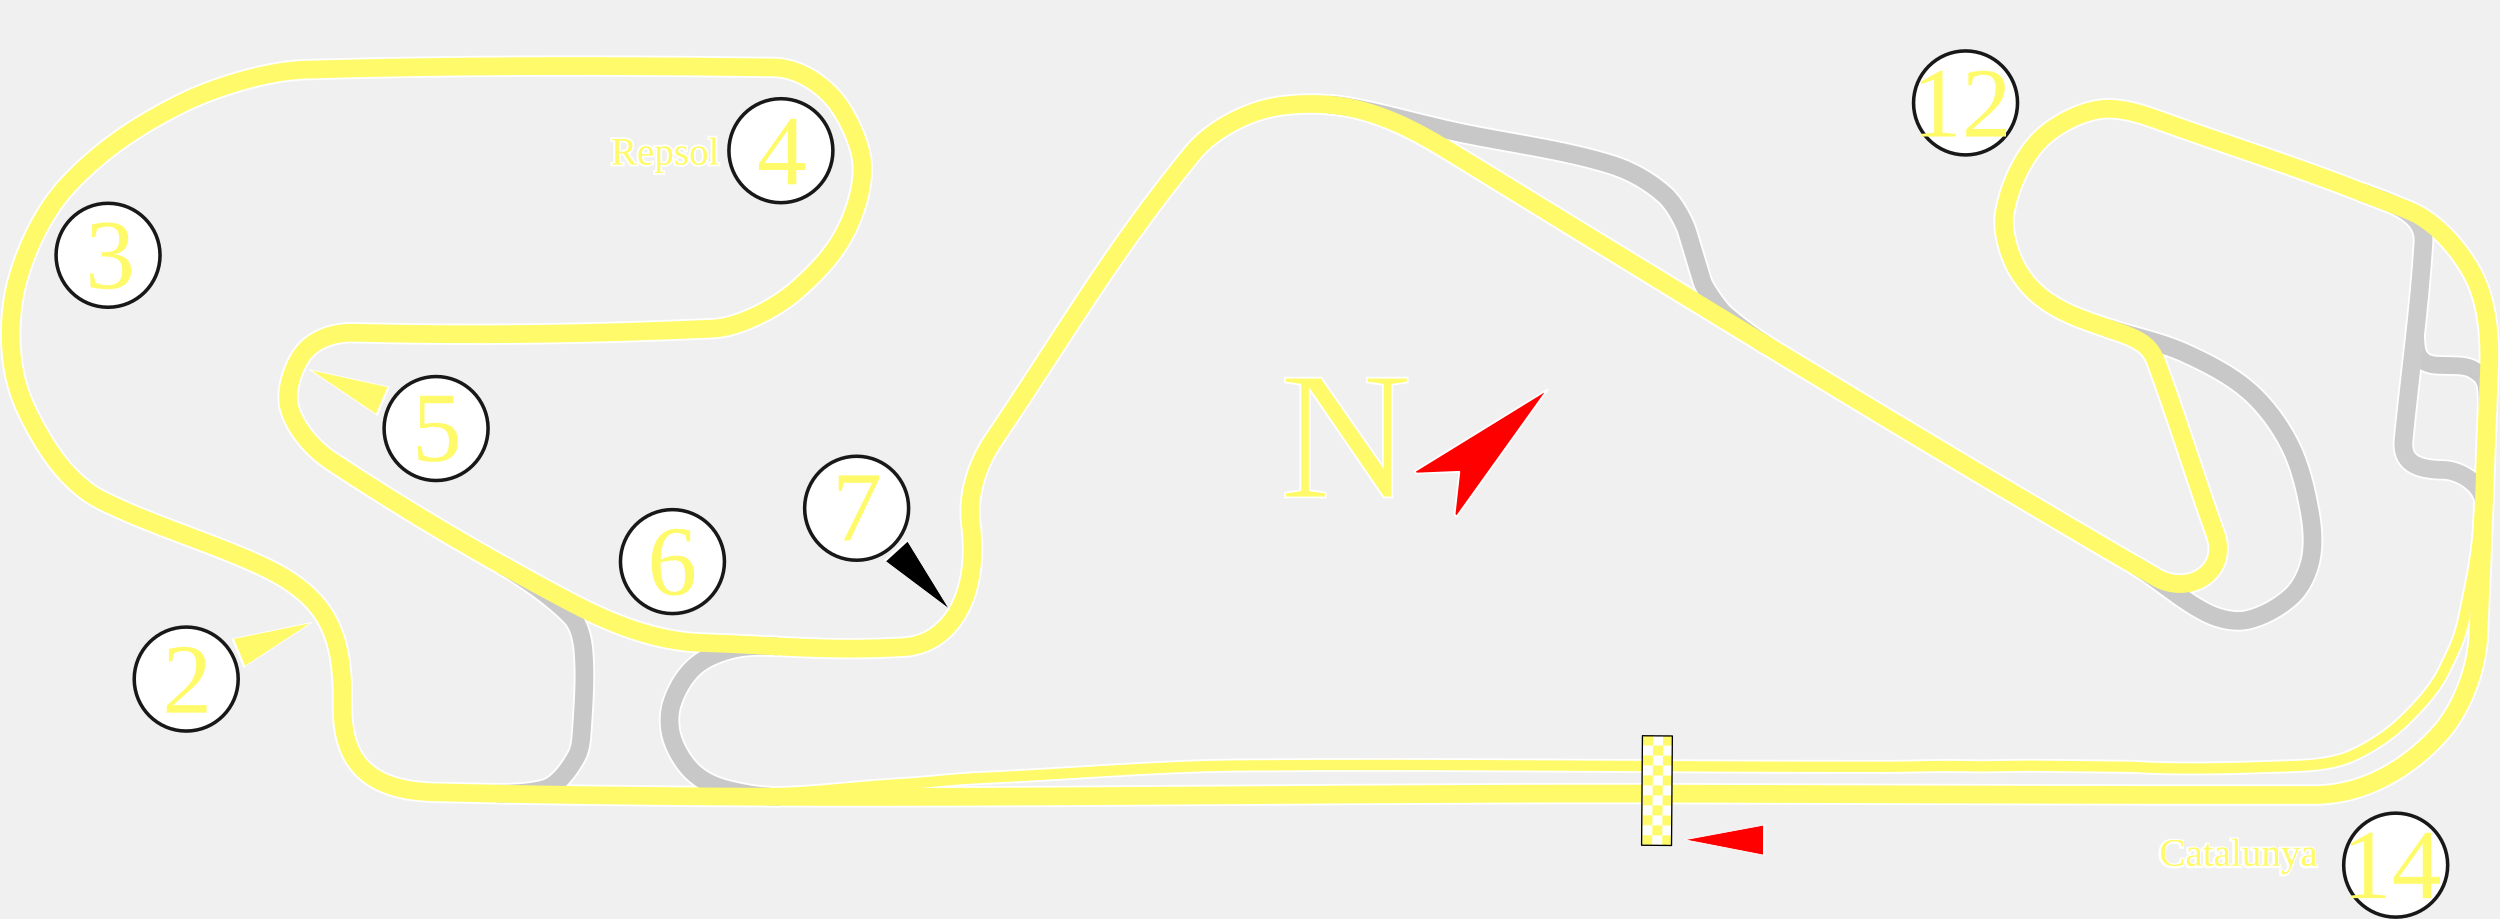
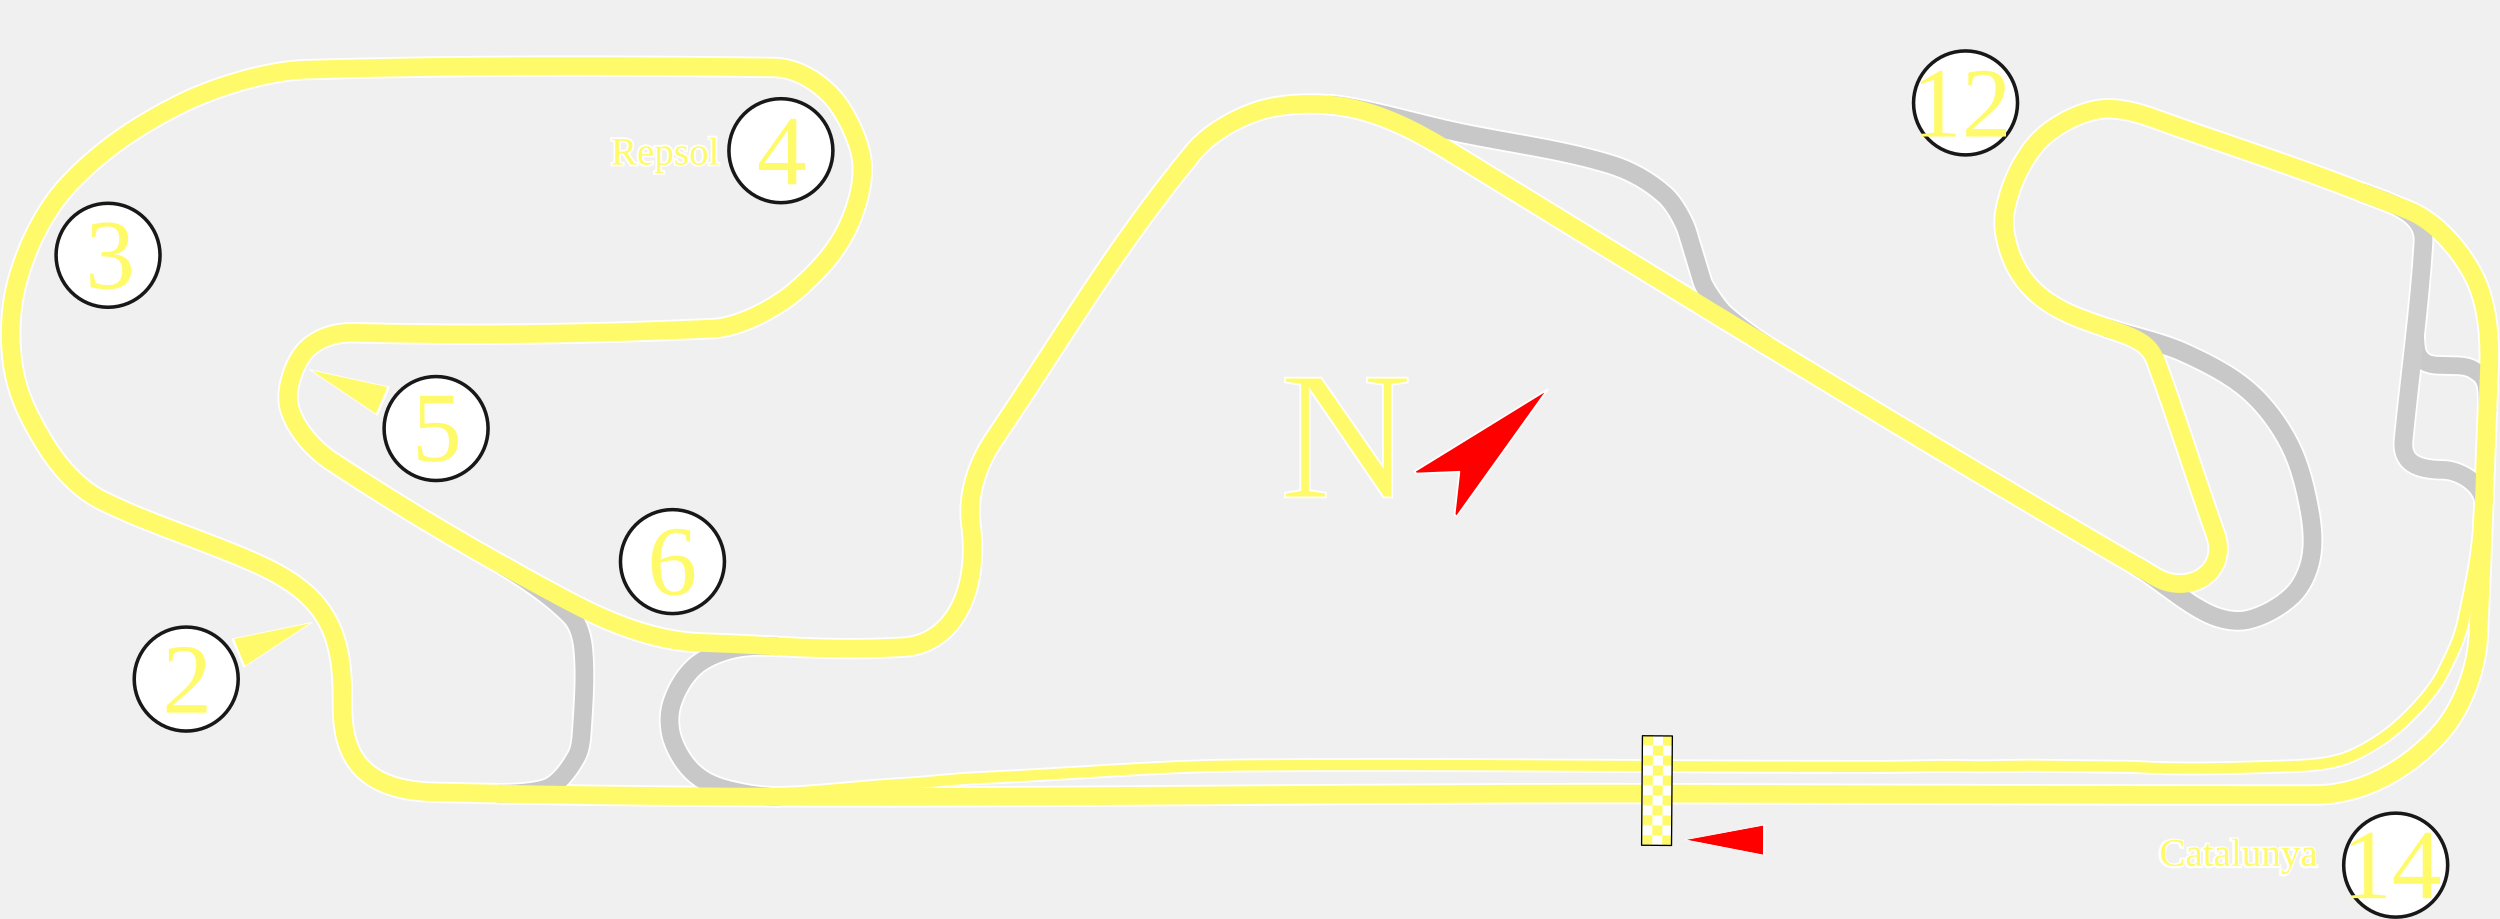
<svg xmlns="http://www.w3.org/2000/svg" xmlns:xlink="http://www.w3.org/1999/xlink" version="1.0" id="svg3942" height="517.724" width="1408.546">
  <defs id="defs3944">
    <clipPath id="clipPath9724" clipPathUnits="userSpaceOnUse">
      <path style="fill:#6a6a6a;fill-opacity:1;fill-rule:nonzero;stroke:#010101;stroke-width:0.943;stroke-linecap:round;stroke-linejoin:round;stroke-miterlimit:4;stroke-dasharray:none;stroke-dashoffset:0;stroke-opacity:1" d="M 727.239,720.308 C 1333.36,720.308 1939.48,720.308 2545.601,720.308 C 2545.601,974.893 2545.601,1229.478 2545.601,1484.063 C 1939.48,1484.063 1333.36,1484.063 727.239,1484.063 C 727.239,1229.478 727.239,974.893 727.239,720.308 L 727.239,720.308 z" id="path9726" />
    </clipPath>
    <pattern id="pattern4912" patternTransform="matrix(0.1737876,0,0,0.1737876,763.4772,1693.907)" height="18.138" width="18.181" patternUnits="userSpaceOnUse">
      <g transform="translate(-1025.535,-1215.281)" id="g4907">
        <rect y="1215.281" x="1025.535" height="18.096" width="18.173" id="rect4899" style="opacity:1;fill:#fffa69;fill-opacity:1;stroke:none;stroke-width:0.5;stroke-linecap:round;stroke-linejoin:round;stroke-miterlimit:4;stroke-dasharray:none;stroke-dashoffset:0;stroke-opacity:1" />
        <rect y="1215.281" x="1025.535" height="9.075" width="9.075" id="rect4903" style="opacity:1;fill:#ffffff;fill-opacity:1;stroke:none;stroke-width:0.5;stroke-linecap:round;stroke-linejoin:round;stroke-miterlimit:4;stroke-dasharray:none;stroke-dashoffset:0;stroke-opacity:1" />
        <rect y="1224.344" x="1034.641" height="9.075" width="9.075" id="rect4905" style="opacity:1;fill:#ffffff;fill-opacity:1;stroke:none;stroke-width:0.5;stroke-linecap:round;stroke-linejoin:round;stroke-miterlimit:4;stroke-dasharray:none;stroke-dashoffset:0;stroke-opacity:1" />
      </g>
    </pattern>
    <pattern patternTransform="matrix(0.4562459,1.0584762e-8,-1.0584762e-8,0.4562459,1606.006,1268.535)" id="pattern4166" xlink:href="#pattern4912" />
  </defs>
  <g transform="translate(-930.5028,-997.6197)" id="layer1">
    <path style="fill:none;fill-rule:evenodd;stroke:white;stroke-width:4;stroke-linecap:butt;stroke-linejoin:round;stroke-miterlimit:4;stroke-dasharray:none;stroke-opacity:1" d="M 2146.267,1430.039 L 2005.451,1429.927" id="path4724" />
    <path style="fill:none;fill-rule:evenodd;stroke:white;stroke-width:12;stroke-linecap:butt;stroke-linejoin:round;stroke-miterlimit:4;stroke-dasharray:none;stroke-opacity:1" d="M 1213.861,1316.235 C 1226.647,1323.762 1241.905,1334.066 1252.294,1344.873 C 1256.76,1349.519 1258.571,1357.153 1259.173,1363.716 C 1260.564,1378.887 1259.27,1394.703 1258.275,1410.075 C 1257.974,1414.743 1257.51,1419.85 1255.284,1423.833 C 1251.828,1430.019 1247.105,1436.878 1241.227,1440.582 C 1235.241,1444.355 1217.749,1444.969 1210.57,1444.769" id="path4714" />
    <path style="fill:none;fill-rule:evenodd;stroke:white;stroke-width:12;stroke-linecap:butt;stroke-linejoin:round;stroke-miterlimit:4;stroke-dasharray:none;stroke-opacity:1" d="M 1370.435,1446.564 C 1361.861,1446.589 1355.814,1445.89 1348.751,1444.47 C 1337.773,1442.265 1329.964,1440.218 1322.43,1434.002 C 1316.643,1429.227 1311.695,1421.281 1309.271,1413.813 C 1307.309,1407.772 1307.164,1400.252 1308.971,1394.373 C 1311.301,1386.793 1315.712,1378.901 1321.683,1373.436 C 1326.878,1368.682 1334.36,1365.631 1341.273,1363.716 C 1349.115,1361.543 1358.471,1361.198 1368.939,1361.847" id="path4716" />
    <path style="fill:none;fill-rule:evenodd;stroke:white;stroke-width:12;stroke-linecap:butt;stroke-linejoin:round;stroke-miterlimit:4;stroke-dasharray:none;stroke-opacity:1" d="M 1678.797,1056.55 C 1695.571,1057.272 1728.685,1067.378 1753.57,1072.551 C 1781.923,1078.444 1811.06,1081.91 1838.437,1090.421 C 1849.543,1093.874 1860.091,1099.96 1868.571,1107.544 C 1874.248,1112.622 1879.58,1123.275 1880.983,1127.733 C 1882.379,1132.17 1888.861,1153.795 1889.656,1156.446 C 1890.584,1159.538 1897.682,1170.005 1901.022,1173.494 C 1904.289,1176.907 1917.746,1187.265 1926.183,1192.411" id="path4718" />
    <path style="fill:none;fill-rule:evenodd;stroke:white;stroke-width:12;stroke-linecap:butt;stroke-linejoin:round;stroke-miterlimit:4;stroke-dasharray:none;stroke-opacity:1" d="M 2134.088,1316.478 C 2147.815,1324.634 2160.386,1336.534 2174.69,1343.378 C 2181.223,1346.503 2189.694,1348.436 2196.524,1346.967 C 2205.446,1345.047 2215.268,1339.553 2221.946,1333.208 C 2227.231,1328.188 2230.912,1320.108 2232.414,1312.87 C 2234.202,1304.256 2233.422,1294.504 2231.816,1285.653 C 2229.534,1273.07 2226.468,1259.902 2220.75,1248.566 C 2215.103,1237.37 2207.112,1226.312 2197.72,1218.059 C 2187.372,1208.965 2174.236,1202.308 2161.53,1196.524 C 2147.518,1190.145 2132.07,1187.302 2117.414,1182.317" id="path4720" />
    <path id="path4712" style="fill:none;fill-rule:evenodd;stroke:#ffffff;stroke-width:12;stroke-linecap:butt;stroke-linejoin:round;stroke-miterlimit:4;stroke-dasharray:none;stroke-opacity:1" d="m 2261.24,1105.991 c -39.602,-15.527 -74.724,-26.213 -117.357,-41.665 -10.208,-3.7 -22.133,-6.783 -32.302,-4.785 -12.164,2.389 -26.502,10.351 -34.272,19.637 -8.58,10.255 -15.003,24.676 -17.317,38.562 -1.674,10.042 2.42,23.317 7.045,31.528 10.681,18.96 29.326,26.002 48.132,32.302 17.184,5.756 25.951,8.532 29.909,19.142 11.725,31.429 20.866,61.876 33.643,97.803 7.694,21.634 -15.264,35.055 -33.451,24.492 -137.873,-80.08 -262.795,-157.214 -400.975,-241.931 -18.282,-11.208 -38.735,-21.126 -59.818,-23.927 -13.068,-1.736 -29.465,-1.171 -41.244,1.91 -14.142,3.699 -31.143,12.987 -40.749,24.773 -46.623,57.204 -70.641,100.274 -112.288,161.895 -9.322,13.793 -14.749,31.465 -12.689,47.106 5.222,39.645 -11.308,67.858 -37.886,69.389 -43.847,2.526 -72.724,-1.116 -113.279,-2.333 -26.944,-0.808 -52.894,-11.407 -76.918,-24.205 -46.741,-24.9 -88.45,-49.339 -131.95,-78.041 -11.479,-7.574 -21.506,-19.761 -24.205,-31.456 -2.087,-9.042 2.985,-24.529 9.849,-31.601 6.296,-6.487 16.468,-9.739 26.247,-9.498 69.992,1.722 131.066,0.862 202.874,-2.32 14.927,-0.661 35.983,-11.878 47.021,-21.607 12.49,-11.008 22.571,-21.584 29.486,-36.797 5.048,-11.107 8.883,-25.252 7.251,-37.087 -1.558,-11.295 -9.467,-27.211 -16.399,-34.84 -8.218,-9.044 -20.435,-16.656 -33.353,-16.822 -89.187,-1.145 -175.087,-1.318 -263.611,1.269 -21.919,0.638 -52.448,10.098 -71.867,19.988 -23.65,12.044 -43.633,25.471 -61.57,44.543 -13.567,14.426 -23.407,34.825 -28.713,53.836 -4.265,15.284 -5.097,33.106 -2.538,49.051 2.625,16.357 8.884,28.351 17.245,42.356 7.591,12.714 19.01,26.079 32.302,32.725 28.182,14.091 60.523,23.321 89.582,36.677 37.218,17.105 46.833,37.672 46.38,77.268 -0.274,24.015 5.35,49.527 51.516,50.67 231.148,5.726 460.056,0.264 691.353,0.773 130.803,0.288 239.607,0.867 367.875,0.773 34.316,-0.026 59.907,-21.683 72.242,-36.109 11.194,-13.091 19.481,-34.96 20.338,-52.785 1.258,-26.151 2.249,-51.21 3.164,-75.535" />
    <path id="path4476" d="M 1213.861,1316.235 C 1226.647,1323.762 1241.905,1334.066 1252.294,1344.873 C 1256.76,1349.519 1258.571,1357.153 1259.173,1363.716 C 1260.564,1378.887 1259.27,1394.703 1258.275,1410.075 C 1257.974,1414.743 1257.51,1419.85 1255.284,1423.833 C 1251.828,1430.019 1247.105,1436.878 1241.227,1440.582 C 1235.241,1444.355 1217.749,1444.969 1210.57,1444.769" style="fill:none;fill-rule:evenodd;stroke:#c8c8c8;stroke-width:10;stroke-linecap:butt;stroke-linejoin:round;stroke-miterlimit:4;stroke-dasharray:none;stroke-opacity:1" />
    <path id="path4478" d="M 1370.435,1446.564 C 1361.861,1446.589 1355.814,1445.89 1348.751,1444.47 C 1337.773,1442.265 1329.964,1440.218 1322.43,1434.002 C 1316.643,1429.227 1311.695,1421.281 1309.271,1413.813 C 1307.309,1407.772 1307.164,1400.252 1308.971,1394.373 C 1311.301,1386.793 1315.712,1378.901 1321.683,1373.436 C 1326.878,1368.682 1334.36,1365.631 1341.273,1363.716 C 1349.115,1361.543 1358.471,1361.198 1368.939,1361.847" style="fill:none;fill-rule:evenodd;stroke:#c8c8c8;stroke-width:10;stroke-linecap:butt;stroke-linejoin:round;stroke-miterlimit:4;stroke-dasharray:none;stroke-opacity:1" />
    <path id="path4480" d="M 1678.797,1056.55 C 1695.571,1057.272 1728.685,1067.378 1753.57,1072.551 C 1781.923,1078.444 1811.06,1081.91 1838.437,1090.421 C 1849.543,1093.874 1860.091,1099.96 1868.571,1107.544 C 1874.248,1112.622 1879.58,1123.275 1880.983,1127.733 C 1882.379,1132.17 1888.861,1153.795 1889.656,1156.446 C 1890.584,1159.538 1897.682,1170.005 1901.022,1173.494 C 1904.289,1176.907 1917.746,1187.265 1926.183,1192.411" style="fill:none;fill-rule:evenodd;stroke:#c8c8c8;stroke-width:10;stroke-linecap:butt;stroke-linejoin:round;stroke-miterlimit:4;stroke-dasharray:none;stroke-opacity:1" />
    <path id="path4482" d="M 2134.088,1316.478 C 2147.815,1324.634 2160.386,1336.534 2174.69,1343.378 C 2181.223,1346.503 2189.694,1348.436 2196.524,1346.967 C 2205.446,1345.047 2215.268,1339.553 2221.946,1333.208 C 2227.231,1328.188 2230.912,1320.108 2232.414,1312.87 C 2234.202,1304.256 2233.422,1294.504 2231.816,1285.653 C 2229.534,1273.07 2226.468,1259.902 2220.75,1248.566 C 2215.103,1237.37 2207.112,1226.312 2197.72,1218.059 C 2187.372,1208.965 2174.236,1202.308 2161.53,1196.524 C 2147.518,1190.145 2132.07,1187.302 2117.414,1182.317" style="fill:none;fill-rule:evenodd;stroke:#c8c8c8;stroke-width:10;stroke-linecap:butt;stroke-linejoin:round;stroke-miterlimit:4;stroke-dasharray:none;stroke-opacity:1" />
    <path id="path4492" d="M 2260.842,1105.848 C 2269.333,1109.034 2278.035,1112.384 2287.072,1115.975 C 2304.667,1122.966 2318.49,1141.351 2324.74,1154.053 C 2331.744,1168.289 2333.617,1187.512 2332.909,1204.3 C 2331.77,1231.301 2330.867,1256.498 2329.916,1281.775" style="fill:none;fill-rule:evenodd;stroke:#ffffff;stroke-width:12;stroke-linecap:butt;stroke-linejoin:round;stroke-miterlimit:4;stroke-dasharray:none;stroke-opacity:1" />
    <path d="m 2329.946,1281.114 c 0.134,-9.591 -12.401,-18.366 -22.599,-18.743 -15.687,-0.124 -23.878,-4.258 -22.629,-16.919 3.672,-37.224 8.91,-73.893 11.209,-111.243 1.091,-17.717 -20.618,-22.702 -34.686,-28.218" style="fill:none;fill-rule:evenodd;stroke:#ffffff;stroke-width:12;stroke-linecap:butt;stroke-linejoin:round;stroke-miterlimit:4;stroke-dasharray:none;stroke-opacity:1" id="path985" />
    <path style="fill:none;fill-rule:evenodd;stroke:#ffffff;stroke-width:11.5;stroke-linecap:butt;stroke-linejoin:miter;stroke-miterlimit:4;stroke-dasharray:none;stroke-opacity:1" d="m 2291.162,1184.552 c 0,0 0.442,5.398 0.649,7.809 0.207,2.41 0.744,5.085 2.488,7.044 1.744,1.959 2.615,2.756 6.171,3.62 3.557,0.864 14.685,0.252 18.551,1.076 3.865,0.824 4.364,1.348 6.909,3.027 2.545,1.679 3.577,2.949 4.781,5.885 1.204,2.935 1.103,11.402 1.103,11.402 l 0.474,5.488" id="path987" />
    <path id="path4312" d="m 2291.162,1184.552 c 0,0 0.442,5.398 0.649,7.809 0.207,2.41 0.744,5.085 2.488,7.044 1.744,1.959 2.615,2.756 6.171,3.62 3.557,0.864 14.685,0.252 18.551,1.076 3.865,0.824 4.364,1.348 6.909,3.027 2.545,1.679 3.577,2.949 4.781,5.885 1.204,2.935 1.103,11.402 1.103,11.402 l 0.474,5.488" style="fill:none;fill-rule:evenodd;stroke:#c9c9c9;stroke-width:9.5;stroke-linecap:butt;stroke-linejoin:miter;stroke-miterlimit:4;stroke-dasharray:none;stroke-opacity:1" />
    <path id="path977" style="fill:none;fill-rule:evenodd;stroke:#cccccc;stroke-width:10;stroke-linecap:butt;stroke-linejoin:round;stroke-miterlimit:4;stroke-dasharray:none;stroke-opacity:1" d="m 2329.946,1281.114 c 0.134,-9.591 -12.401,-18.366 -22.599,-18.743 -15.687,-0.124 -23.878,-4.258 -22.629,-16.919 3.672,-37.224 8.91,-73.893 11.209,-111.243 1.091,-17.717 -20.618,-22.702 -34.686,-28.218" />
    <path style="fill:none;fill-rule:evenodd;stroke:#ffffff;stroke-width:7.8;stroke-linecap:butt;stroke-linejoin:round;stroke-miterlimit:4;stroke-dasharray:none;stroke-opacity:1" d="m 2327.633,1287.087 c -0.598,20.849 -4.889,40.355 -9.149,60.342 -2.37,11.119 -6.396,18.513 -11.297,28.55 -4.47,9.154 -11.771,17.368 -18.992,24.675 -5.39,5.454 -11.281,10.485 -17.796,14.655 -6.645,4.254 -14.232,8.512 -21.684,10.618 -10.543,2.979 -22.187,3.232 -33.349,3.589 -27.82,0.889 -56.363,1.86 -83.596,0.15 l -57.914,-0.657 c -44.528,0.75 -20.47,0.251 -45.103,0.175 -10.63,-0.033 -24.344,0.478 -35.025,0.494 -122.166,0.183 -244.673,-1.835 -366.824,-0.759 -42.001,0.37 -97.723,4.943 -139.691,6.834 -26.623,1.2 -26.428,2.371 -53.034,3.888 -18.856,1.075 -50.678,4.995 -69.596,4.833" id="path989" />
    <path transform="translate(930.5028,997.6197)" d="M 336.484 37.209 C 281.764 37.106 227.462 37.645 172.135 39.262 C 150.216 39.899 119.687 49.361 100.268 59.25 C 76.618 71.294 56.634 84.721 38.697 103.793 C 25.13 118.219 15.29 138.617 9.984 157.629 C 5.719 172.913 4.886 190.737 7.445 206.682 C 10.071 223.039 16.33 235.032 24.691 249.037 C 32.282 261.751 43.7 275.116 56.992 281.762 C 85.174 295.853 117.516 305.082 146.574 318.438 C 183.792 335.543 193.407 356.111 192.955 395.707 C 192.681 419.722 198.304 445.233 244.471 446.377 C 475.619 452.103 704.528 446.641 935.824 447.15 C 1066.627 447.438 1175.431 448.018 1303.699 447.924 C 1338.015 447.898 1363.607 426.24 1375.941 411.814 C 1387.135 398.724 1395.422 376.854 1396.279 359.029 C 1397.537 332.878 1398.528 307.818 1399.443 283.494 L 1399.438 283.479 C 1400.38 258.428 1401.277 233.442 1402.406 206.682 C 1403.114 189.893 1401.241 170.67 1394.236 156.434 C 1387.987 143.732 1374.164 125.346 1356.568 118.355 C 1347.673 114.821 1339.108 111.522 1330.742 108.381 L 1330.738 108.371 C 1291.136 92.844 1256.013 82.159 1213.381 66.707 C 1203.173 63.007 1191.247 59.923 1181.078 61.92 C 1168.915 64.309 1154.576 72.273 1146.807 81.559 C 1138.226 91.813 1131.804 106.234 1129.49 120.119 C 1127.816 130.161 1131.909 143.437 1136.535 151.648 C 1147.216 170.609 1165.861 177.649 1184.668 183.949 C 1201.852 189.706 1210.62 192.482 1214.578 203.092 C 1226.303 234.52 1235.444 264.968 1248.221 300.895 C 1255.915 322.529 1232.957 335.95 1214.77 325.387 C 1076.897 245.307 951.975 168.172 813.795 83.455 C 795.513 72.247 775.06 62.329 753.977 59.527 C 740.908 57.791 724.512 58.357 712.732 61.438 C 698.59 65.136 681.591 74.424 671.984 86.211 C 625.362 143.415 601.342 186.484 559.695 248.105 C 550.373 261.899 544.946 279.569 547.006 295.211 C 552.227 334.856 535.699 363.07 509.121 364.602 C 465.274 367.128 436.397 363.484 395.842 362.268 C 368.897 361.459 342.948 350.861 318.924 338.062 C 272.182 313.162 230.473 288.724 186.973 260.021 C 175.494 252.447 165.466 240.262 162.768 228.566 C 160.681 219.525 165.753 204.037 172.617 196.965 C 178.913 190.478 189.085 187.226 198.865 187.467 C 268.858 189.189 329.931 188.329 401.738 185.146 C 416.665 184.485 437.721 173.268 448.76 163.539 C 461.25 152.531 471.331 141.956 478.246 126.742 C 483.294 115.636 487.128 101.489 485.496 89.654 C 483.938 78.36 476.029 62.443 469.098 54.814 C 460.88 45.77 448.662 38.16 435.744 37.994 C 402.299 37.565 369.317 37.271 336.484 37.209 z " style="fill:none;fill-rule:evenodd;stroke:#fffa69;stroke-width:10;stroke-linecap:butt;stroke-linejoin:round;stroke-miterlimit:4;stroke-dasharray:none;stroke-opacity:1" id="path3965" />
    <text id="text4528" y="1449.807" x="1076.742" style="font-style:normal;font-weight:normal;line-height:0%;font-family:'Times New Roman';writing-mode:lr-tb;fill:#fffa69;fill-opacity:1;stroke:none;stroke-width:1px;stroke-linecap:butt;stroke-linejoin:miter;stroke-opacity:1" xml:space="preserve">
      <tspan style="font-size:40px;line-height:1.25" y="1449.807" x="1076.742" id="tspan4530"> </tspan>
    </text>
    <text id="text4532" y="1470.391" x="1081.493" style="font-style:normal;font-weight:normal;line-height:0%;font-family:'Times New Roman';writing-mode:lr-tb;fill:#fffa69;fill-opacity:1;stroke:none;stroke-width:1px;stroke-linecap:butt;stroke-linejoin:miter;stroke-opacity:1" xml:space="preserve">
      <tspan style="font-size:48px;line-height:1.25" y="1470.391" x="1081.493" id="tspan4534"> </tspan>
    </text>
    <g id="g4693">
      <path style="opacity:1;fill:white;fill-opacity:1;fill-rule:nonzero;stroke:#181818;stroke-width:2.216;stroke-linecap:round;stroke-linejoin:round;marker:none;marker-start:none;marker-mid:none;marker-end:none;stroke-miterlimit:4;stroke-dasharray:none;stroke-dashoffset:66;stroke-opacity:1;visibility:visible;display:inline;overflow:visible;enable-background:accumulate" id="path4691" d="m 2307.079,1490.185 a 32.461,32.461 0 0 1 -32.461,32.461 32.461,32.461 0 0 1 -32.461,-32.461 32.461,32.461 0 0 1 32.461,-32.461 32.461,32.461 0 0 1 32.461,32.461 z" transform="matrix(0.902439,0,0,0.902439,-1061.325,-203.358)" />
      <text xml:space="preserve" style="font-style:normal;font-weight:normal;line-height:0%;font-family:'Times New Roman';writing-mode:lr-tb;fill:#fffa69;fill-opacity:1;stroke:none;stroke-width:1px;stroke-linecap:butt;stroke-linejoin:miter;stroke-opacity:1" x="978.569" y="1160.036" id="text4544">
        <tspan style="font-size:56px;line-height:1.25" id="tspan4546" x="978.569" y="1160.036">3</tspan>
      </text>
    </g>
    <g transform="translate(-7.917222,19.00133)" id="g4679">
      <path style="opacity:1;fill:white;fill-opacity:1;fill-rule:nonzero;stroke:#181818;stroke-width:2.216;stroke-linecap:round;stroke-linejoin:round;marker:none;marker-start:none;marker-mid:none;marker-end:none;stroke-miterlimit:4;stroke-dasharray:none;stroke-dashoffset:66;stroke-opacity:1;visibility:visible;display:inline;overflow:visible;enable-background:accumulate" id="path4665" d="m 2307.079,1490.185 a 32.461,32.461 0 0 1 -32.461,32.461 32.461,32.461 0 0 1 -32.461,-32.461 32.461,32.461 0 0 1 32.461,-32.461 32.461,32.461 0 0 1 32.461,32.461 z" transform="matrix(0.902439,0,0,0.902439,-735.4062,-49.76393)" />
      <text xml:space="preserve" style="font-style:normal;font-weight:normal;line-height:0%;font-family:'Times New Roman';writing-mode:lr-tb;fill:#fffa69;fill-opacity:1;stroke:none;stroke-width:1px;stroke-linecap:butt;stroke-linejoin:miter;stroke-opacity:1" x="1303.175" y="1313.63" id="text4556">
        <tspan style="font-size:56px;line-height:1.25" id="tspan4558" x="1303.175" y="1313.63">6</tspan>
      </text>
    </g>
    <g id="g4923">
      <use x="0" y="0" xlink:href="#text4736" id="use4772" style="stroke:white;stroke-width:2;stroke-miterlimit:4;stroke-dasharray:none;stroke-opacity:1" width="744.094" height="1052.362" />
      <g id="g4686" transform="translate(22.16822,1.583444)">
        <path transform="matrix(0.902439,0,0,0.902439,-704.3935,-263.8571)" d="m 2307.079,1490.185 a 32.461,32.461 0 0 1 -32.461,32.461 32.461,32.461 0 0 1 -32.461,-32.461 32.461,32.461 0 0 1 32.461,-32.461 32.461,32.461 0 0 1 32.461,32.461 z" id="path4684" style="opacity:1;fill:white;fill-opacity:1;fill-rule:nonzero;stroke:#181818;stroke-width:2.216;stroke-linecap:round;stroke-linejoin:round;marker:none;marker-start:none;marker-mid:none;marker-end:none;stroke-miterlimit:4;stroke-dasharray:none;stroke-dashoffset:66;stroke-opacity:1;visibility:visible;display:inline;overflow:visible;enable-background:accumulate" />
        <text id="text4548" y="1099.866" x="1334.844" style="font-style:normal;font-weight:normal;line-height:0%;font-family:'Times New Roman';writing-mode:lr-tb;fill:#fffa69;fill-opacity:1;stroke:none;stroke-width:1px;stroke-linecap:butt;stroke-linejoin:miter;stroke-opacity:1" xml:space="preserve">
          <tspan style="font-size:56px;line-height:1.25" y="1099.866" x="1334.844" id="tspan4550">4</tspan>
        </text>
      </g>
      <text xml:space="preserve" style="font-style:normal;font-weight:normal;line-height:0%;font-family:'Times New Roman';writing-mode:lr-tb;fill:#fffa69;fill-opacity:1" x="1274.673" y="1090.365" id="text4736">
        <tspan style="font-size:22px;line-height:1.25" id="tspan4738" x="1274.673" y="1090.365">Repsol</tspan>
      </text>
    </g>
    <g id="g4630">
      <circle style="display:inline;overflow:visible;visibility:visible;opacity:1;fill:#ffffff;fill-opacity:1;fill-rule:nonzero;stroke:#181818;stroke-width:2.216;stroke-linecap:round;stroke-linejoin:round;stroke-miterlimit:4;stroke-dasharray:none;stroke-dashoffset:66;stroke-opacity:1;marker:none;marker-start:none;marker-mid:none;marker-end:none;enable-background:accumulate" id="path4628" transform="matrix(0.902439,0,0,0.902439,-14.77741,-289.1922)" cx="2274.618" cy="1490.185" r="32.461" />
      <text xml:space="preserve" style="font-style:normal;font-weight:normal;line-height:0%;font-family:'Times New Roman';writing-mode:lr-tb;fill:#fffa69;fill-opacity:1;stroke:none;stroke-width:1px;stroke-linecap:butt;stroke-linejoin:miter;stroke-opacity:1" x="2007.807" y="1074.53" id="text4580">
        <tspan style="font-size:56px;line-height:1.25" id="tspan4582" x="2007.807" y="1074.53">12</tspan>
      </text>
    </g>
    <use height="1052.362" width="744.094" style="stroke:#ffffff;stroke-width:2;stroke-miterlimit:4;stroke-dasharray:none;stroke-opacity:1" id="use4784" xlink:href="#text4762" y="0" x="0" transform="translate(-0.4240292,0.3118079)" />
    <g id="g4602">
      <circle style="display:inline;overflow:visible;visibility:visible;opacity:1;fill:#ffffff;fill-opacity:1;fill-rule:nonzero;stroke:#181818;stroke-width:2.216;stroke-linecap:round;stroke-linejoin:round;stroke-miterlimit:4;stroke-dasharray:none;stroke-dashoffset:66;stroke-opacity:1;marker:none;marker-start:none;marker-mid:none;marker-end:none;enable-background:accumulate" id="path4600" transform="matrix(0.902439,0,0,0.902439,227.5717,140.2494)" cx="2274.618" cy="1490.185" r="32.461" />
      <text xml:space="preserve" style="font-style:normal;font-weight:normal;line-height:0%;font-family:'Times New Roman';writing-mode:lr-tb;fill:#fffa69;fill-opacity:1;stroke:none;stroke-width:1px;stroke-linecap:butt;stroke-linejoin:miter;stroke-opacity:1" x="2250.075" y="1503.644" id="text4596">
        <tspan style="font-size:56px;line-height:1.25" id="tspan4598" x="2250.075" y="1503.644">14</tspan>
      </text>
    </g>
    <text id="text4762" y="1485.395" x="2147.143" style="font-style:normal;font-weight:normal;line-height:0%;font-family:'Times New Roman';writing-mode:lr-tb;fill:#fffa69;fill-opacity:1" xml:space="preserve">
      <tspan style="font-size:22px;line-height:1.25" id="tspan4766" y="1485.395" x="2147.143">Catalunya</tspan>
    </text>
    <path id="path991" d="m 2327.633,1287.087 c -0.598,20.849 -4.889,40.355 -9.149,60.342 -2.37,11.119 -6.396,18.513 -11.297,28.55 -4.47,9.154 -11.771,17.368 -18.992,24.675 -5.39,5.454 -11.281,10.485 -17.796,14.655 -6.645,4.254 -14.232,8.512 -21.684,10.618 -10.543,2.979 -22.187,3.232 -33.349,3.589 -27.82,0.889 -56.363,1.86 -83.596,0.15 l -57.914,-0.657 c -44.528,0.75 -20.47,0.251 -45.103,0.175 -10.63,-0.033 -24.344,0.478 -35.025,0.494 -122.166,0.183 -244.673,-1.835 -366.824,-0.759 -42.001,0.37 -97.723,4.943 -139.691,6.834 -26.623,1.2 -26.428,2.371 -53.034,3.888 -18.856,1.075 -50.678,4.995 -69.596,4.833" style="fill:none;fill-rule:evenodd;stroke:#fffa69;stroke-width:5.8;stroke-linecap:butt;stroke-linejoin:round;stroke-miterlimit:4;stroke-dasharray:none;stroke-opacity:1" />
    <g transform="matrix(0.3100541,-1.32292,1.32292,0.3100541,-553.098,3071.939)" id="g4425">
      <path style="opacity:1;fill:red;fill-opacity:1;stroke:white;stroke-width:0.617;stroke-linecap:round;stroke-linejoin:miter;stroke-miterlimit:4;stroke-dasharray:none;stroke-dashoffset:0;stroke-opacity:1" id="path3463" d="m 1695.937,1398.521 -24.481,0 12.241,-21.201 z" transform="matrix(-0.500919,0.1152259,0.34924,1.518244,1918.238,-810.8729)" />
      <rect style="opacity:1;fill:url(#pattern4166);fill-opacity:1;stroke:black;stroke-width:0.552;stroke-linecap:round;stroke-linejoin:round;stroke-miterlimit:4;stroke-dasharray:none;stroke-dashoffset:0;stroke-opacity:1;display:inline" id="rect3457" width="12.409" height="45.403" x="1763.349" y="1189.909" transform="matrix(0.2205973,0.975365,0.975365,-0.2205973,0,0)" ry="0" />
    </g>
    <g clip-path="url(#clipPath9724)" transform="matrix(1.610266,0,0,1.610266,-1687.294,-274.4685)" id="g3804" style="display:inline">
      <text xml:space="preserve" style="font-style:normal;font-weight:normal;line-height:0%;font-family:'Times New Roman';fill:#fffa69;fill-opacity:1;stroke:#ffffff;stroke-width:0.621px;stroke-linecap:butt;stroke-linejoin:miter;stroke-opacity:1" x="2073.466" y="964.031" id="text3180">
        <tspan style="font-size:64px;line-height:1.25;stroke-width:0.621" id="tspan3182" x="2073.466" y="964.031">N</tspan>
      </text>
      <path style="fill:red;fill-opacity:1;fill-rule:nonzero;stroke:white;stroke-width:0.621;stroke-linecap:round;stroke-linejoin:round;stroke-miterlimit:4;stroke-dasharray:none;stroke-dashoffset:0;stroke-opacity:1" d="M 2167.23,926.227 L 2120.591,954.934 L 2121.294,955.688 L 2136.307,955.063 L 2134.636,969.996 L 2135.339,970.75 L 2167.23,926.227 z" id="path2745" />
    </g>
    <g transform="translate(-32.5964,31.66889)" id="g4700">
      <circle style="display:inline;overflow:visible;visibility:visible;opacity:1;fill:#ffffff;fill-opacity:1;fill-rule:nonzero;stroke:#181818;stroke-width:2.216;stroke-linecap:round;stroke-linejoin:round;stroke-miterlimit:4;stroke-dasharray:none;stroke-dashoffset:66;stroke-opacity:1;marker:none;marker-start:none;marker-mid:none;marker-end:none;enable-background:accumulate" id="path4698" transform="matrix(0.902439,0,0,0.902439,-984.6906,3.745103)" cx="2274.618" cy="1490.185" r="32.461" />
      <text xml:space="preserve" style="font-style:normal;font-weight:normal;line-height:0%;font-family:'Times New Roman';writing-mode:lr-tb;fill:#fffa69;fill-opacity:1;stroke:none;stroke-width:1px;stroke-linecap:butt;stroke-linejoin:miter;stroke-opacity:1" x="1054.574" y="1367.468" id="text4540">
        <tspan style="font-size:56px;line-height:1.25" id="tspan4542" x="1054.574" y="1367.468">2</tspan>
      </text>
    </g>
    <path style="opacity:1;fill:#fffa69;fill-opacity:1;stroke:#ffffff;stroke-width:0.617;stroke-linecap:round;stroke-linejoin:miter;stroke-miterlimit:4;stroke-dasharray:none;stroke-dashoffset:0;stroke-opacity:1" id="path4801" d="m 1695.937,1398.521 -24.481,0 12.241,-21.201 z" transform="matrix(-0.2665011,-0.6455626,-1.956647,0.8077425,4249.969,1322.689)" />
    <g transform="translate(16.29015,44.98543)" id="g4674">
      <circle style="display:inline;overflow:visible;visibility:visible;opacity:1;fill:#ffffff;fill-opacity:1;fill-rule:nonzero;stroke:#181818;stroke-width:2.216;stroke-linecap:round;stroke-linejoin:round;stroke-miterlimit:4;stroke-dasharray:none;stroke-dashoffset:66;stroke-opacity:1;marker:none;marker-start:none;marker-mid:none;marker-end:none;enable-background:accumulate" id="path4672" transform="matrix(0.902439,0,0,0.902439,-892.7961,-150.7216)" cx="2274.618" cy="1490.185" r="32.461" />
      <text xml:space="preserve" style="font-style:normal;font-weight:normal;line-height:0%;font-family:'Times New Roman';writing-mode:lr-tb;fill:#fffa69;fill-opacity:1;stroke:none;stroke-width:1px;stroke-linecap:butt;stroke-linejoin:miter;stroke-opacity:1" x="1146.414" y="1212.29" id="text4552">
        <tspan style="font-size:56px;line-height:1.25" id="tspan4554" x="1146.414" y="1212.29">5</tspan>
      </text>
    </g>
    <path style="opacity:1;fill:#fffa69;fill-opacity:1;stroke:#ffffff;stroke-width:0.617;stroke-linecap:round;stroke-linejoin:miter;stroke-miterlimit:4;stroke-dasharray:none;stroke-dashoffset:0;stroke-opacity:1" id="path4803" d="m 1695.937,1398.521 -24.481,0 12.241,-21.201 z" transform="matrix(-0.2739978,0.6424166,1.947111,0.8304647,-1115.602,-1019.588)" />
-     <g id="g4906">
-       <g id="g4667" transform="translate(-36.83578,-17.83444)">
-         <path transform="matrix(0.902439,0,0,0.902439,-602.725,-42.99257)" d="m 2307.079,1490.185 a 32.461,32.461 0 0 1 -32.461,32.461 32.461,32.461 0 0 1 -32.461,-32.461 32.461,32.461 0 0 1 32.461,-32.461 32.461,32.461 0 0 1 32.461,32.461 z" id="path4663" style="opacity:1;fill:white;fill-opacity:1;fill-rule:nonzero;stroke:#181818;stroke-width:2.216;stroke-linecap:round;stroke-linejoin:round;marker:none;marker-start:none;marker-mid:none;marker-end:none;stroke-miterlimit:4;stroke-dasharray:none;stroke-dashoffset:66;stroke-opacity:1;visibility:visible;display:inline;overflow:visible;enable-background:accumulate" />
-         <text id="text4560" y="1319.964" x="1436.184" style="font-style:normal;font-weight:normal;line-height:0%;font-family:'Times New Roman';writing-mode:lr-tb;fill:#fffa69;fill-opacity:1;stroke:none;stroke-width:1px;stroke-linecap:butt;stroke-linejoin:miter;stroke-opacity:1" xml:space="preserve">
-           <tspan style="font-size:56px;line-height:1.25" y="1319.964" x="1436.184" id="tspan4562">7</tspan>
-         </text>
-       </g>
-       <path transform="matrix(0.5162472,-0.4703857,-1.4257,-1.564703,2560.025,4288.147)" d="m 1695.937,1398.521 -24.481,0 12.241,-21.201 z" id="path4805" style="opacity:1;fill:black;fill-opacity:1;stroke:white;stroke-width:0.617;stroke-linecap:round;stroke-linejoin:miter;stroke-miterlimit:4;stroke-dasharray:none;stroke-dashoffset:0;stroke-opacity:1" />
-     </g>
  </g>
</svg>
